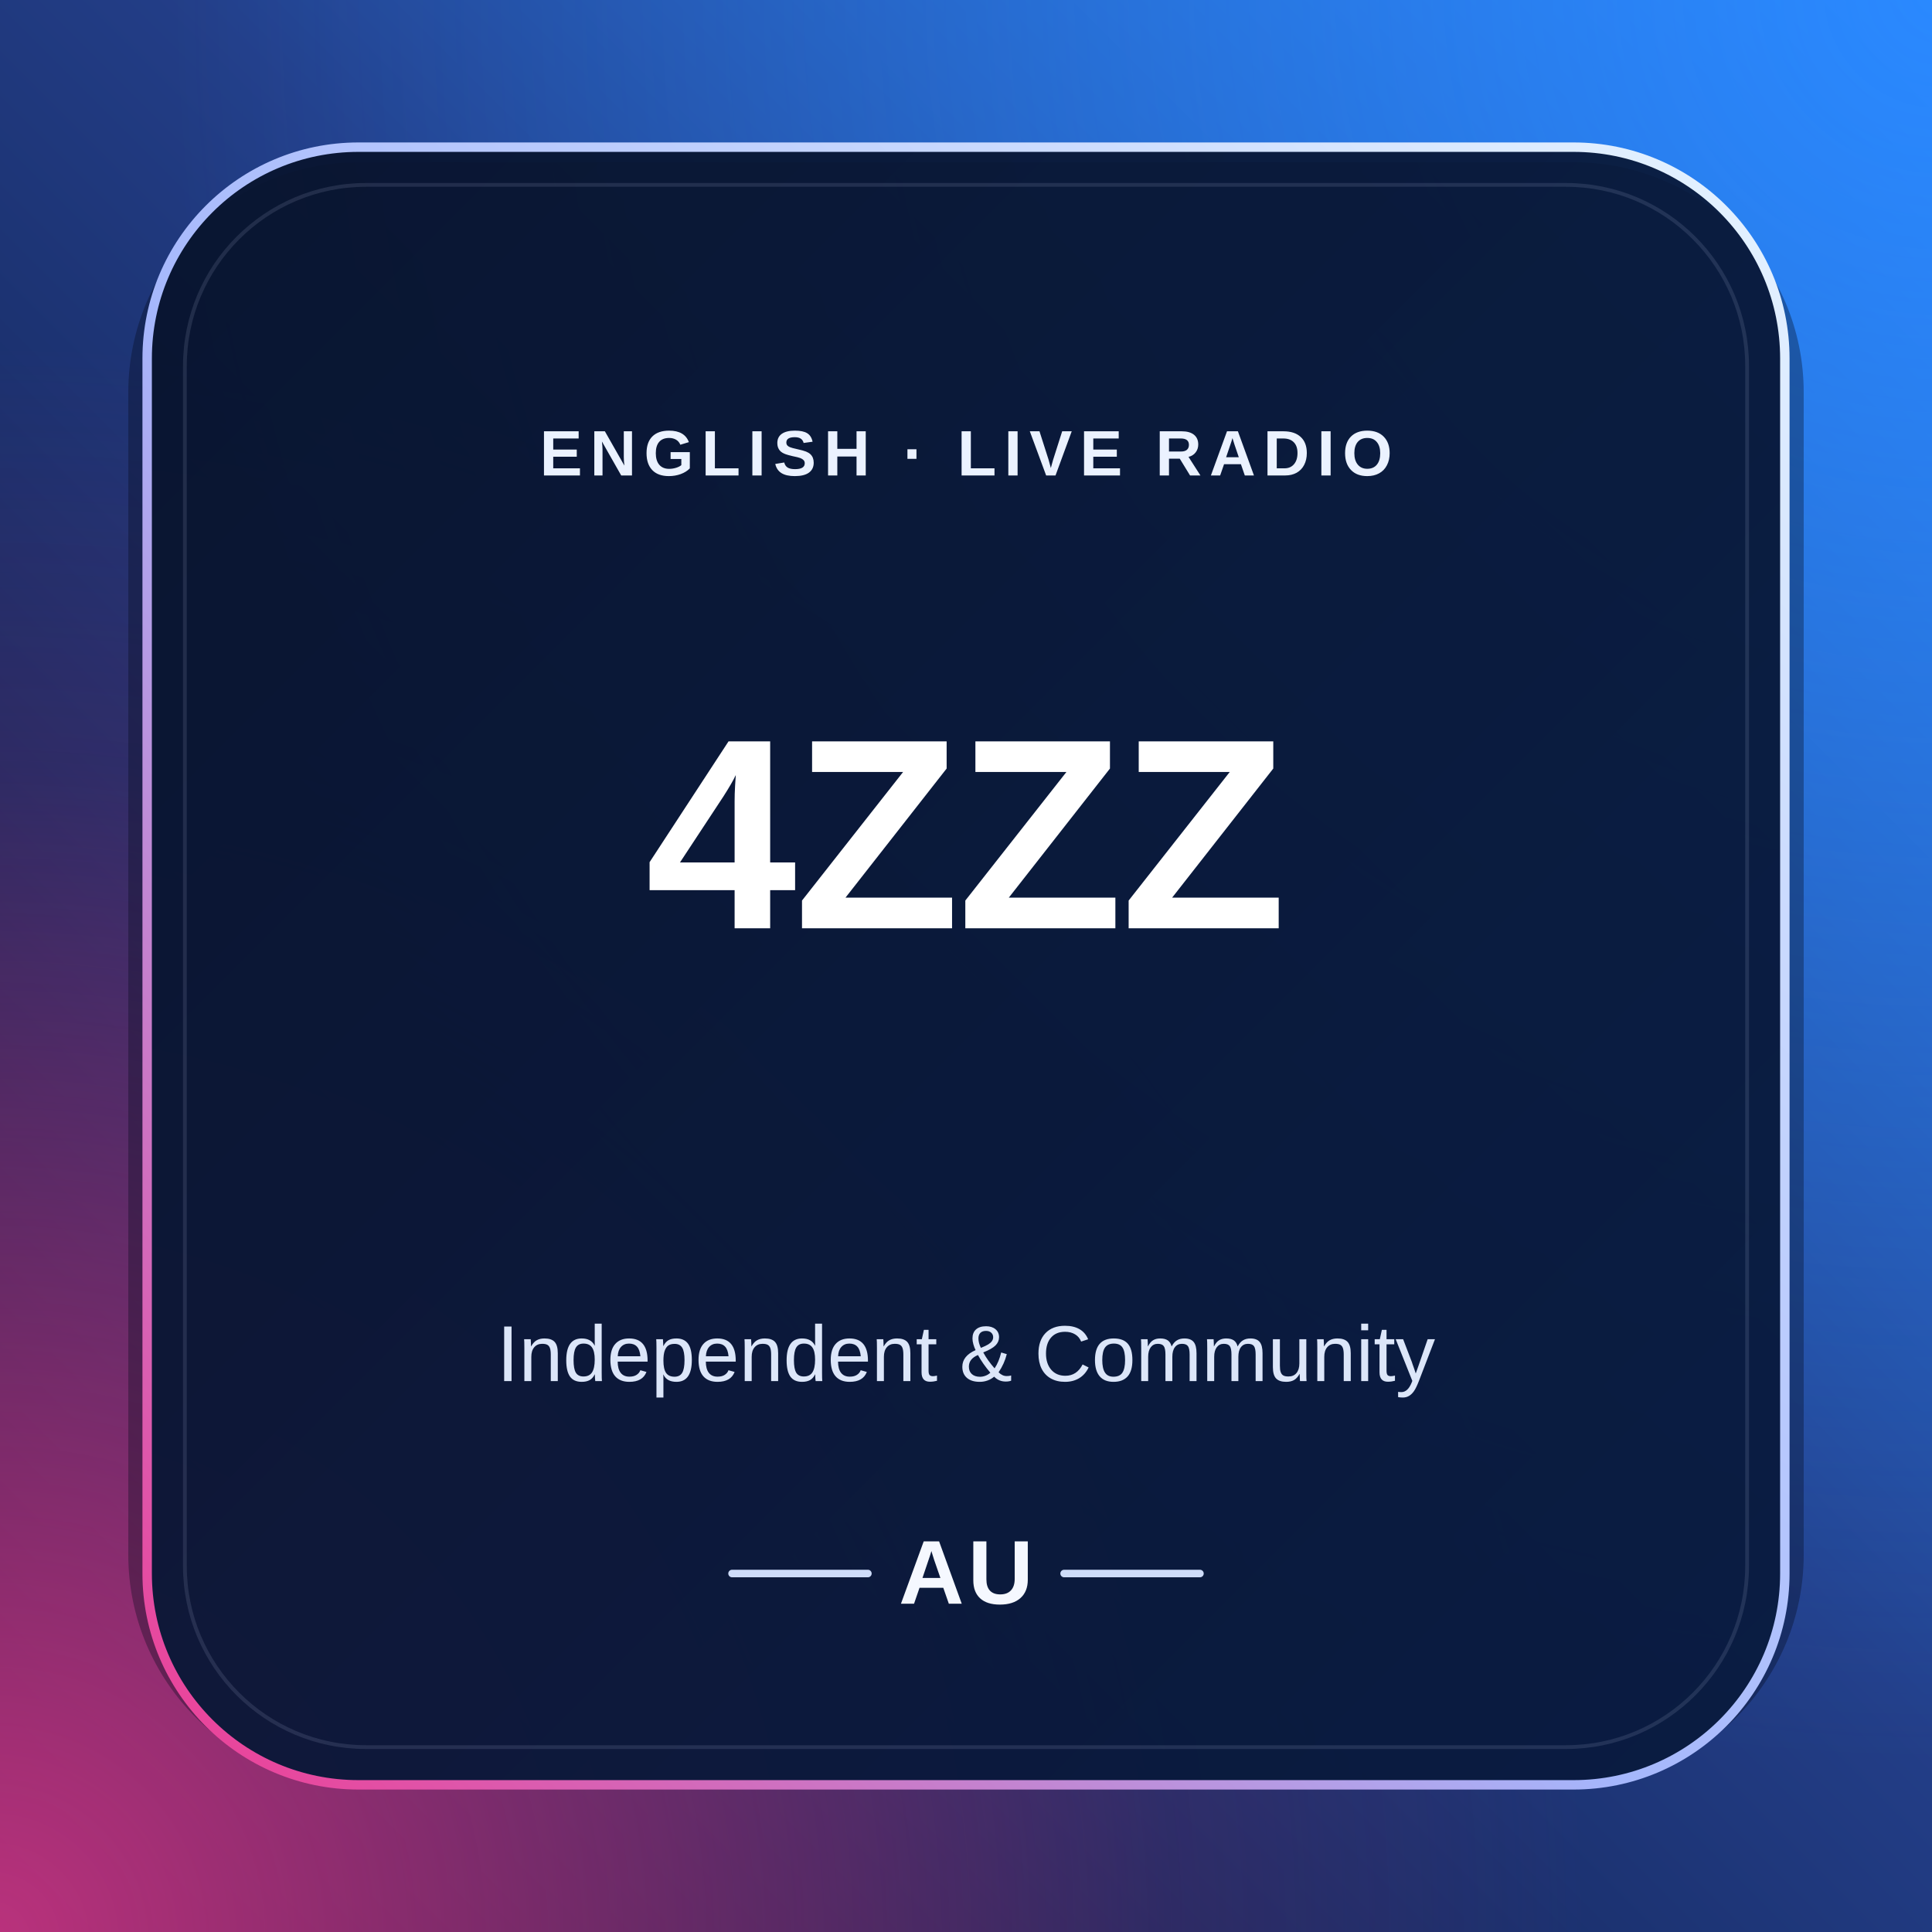
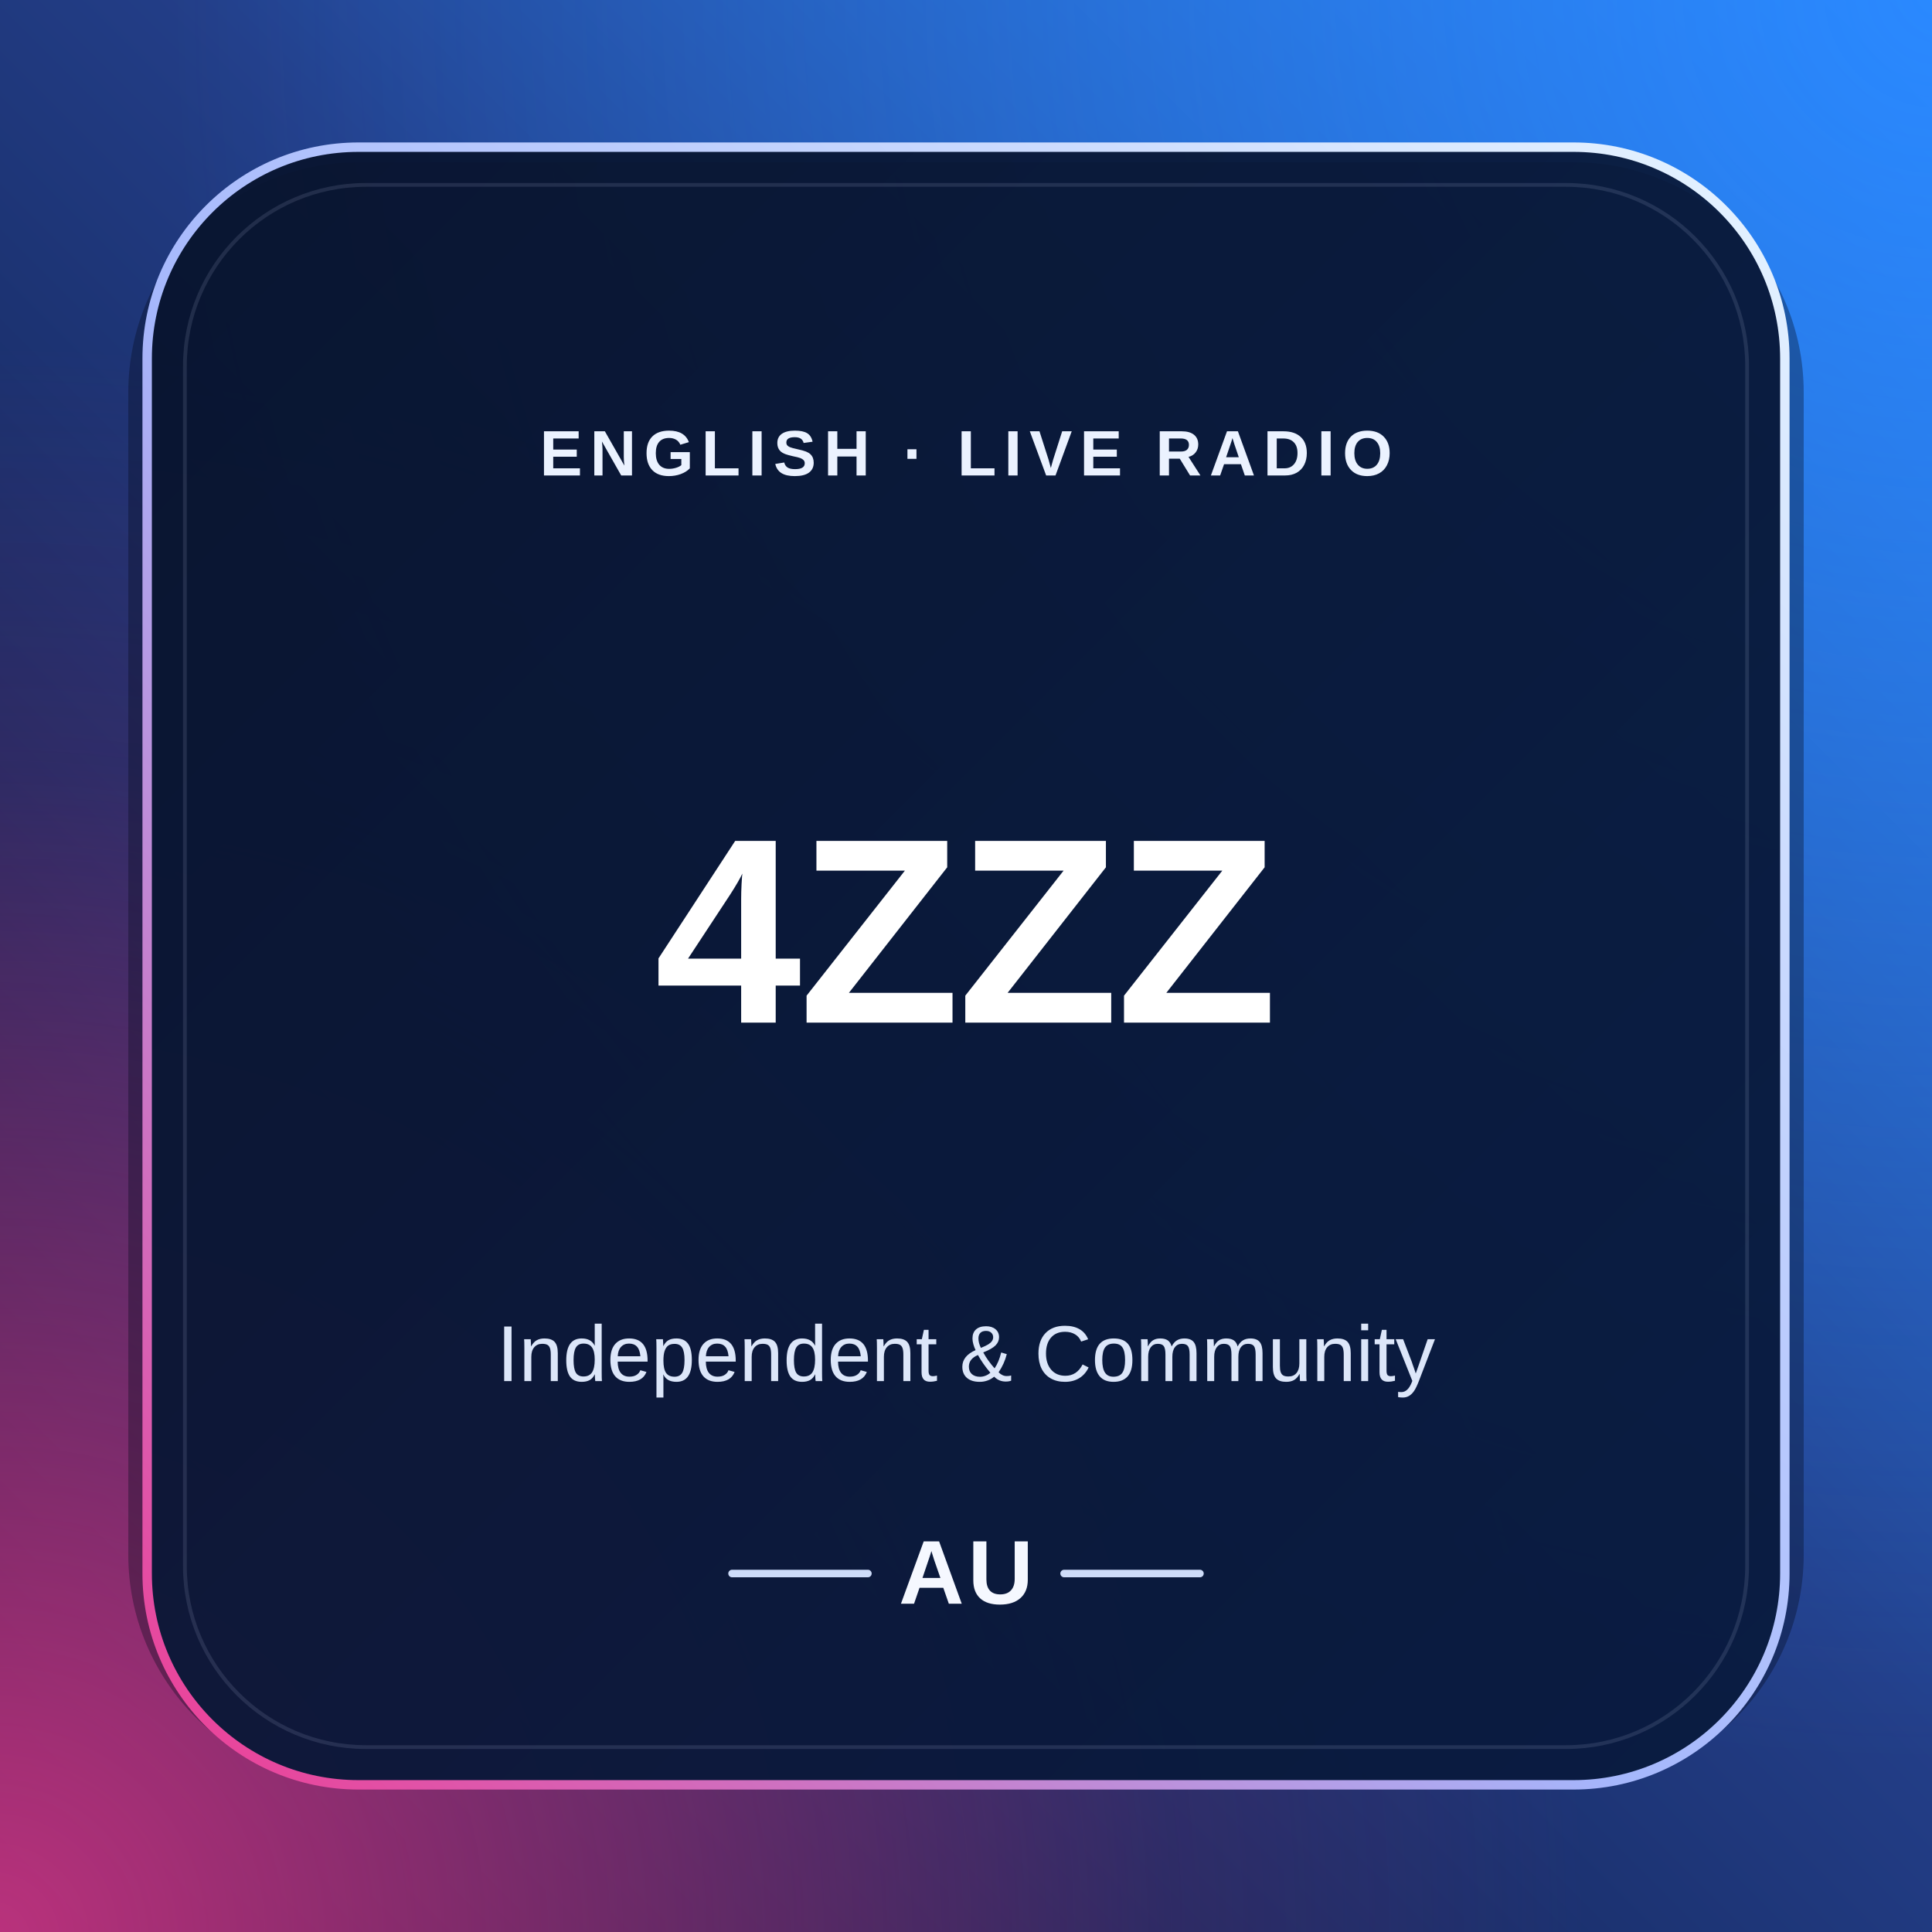
<svg xmlns="http://www.w3.org/2000/svg" width="1254" height="1254" viewBox="0 0 512 512" role="img" aria-label="4ZZZ radio cover">
  <defs>
    <linearGradient id="background" x1="0" y1="1" x2="1" y2="0">
      <stop offset="0" stop-color="#050e2a" />
      <stop offset=".55" stop-color="#233e88" />
      <stop offset="1" stop-color="#2a89ff" />
    </linearGradient>
    <radialGradient id="leftGlow" cx="0" cy="1" r=".82">
      <stop offset="0" stop-color="#ee3c94" stop-opacity=".78" />
      <stop offset=".74" stop-color="#ee3c94" stop-opacity=".11" />
      <stop offset="1" stop-color="#ee3c94" stop-opacity="0" />
    </radialGradient>
    <radialGradient id="rightGlow" cx="1" cy="0" r=".91">
      <stop offset="0" stop-color="#2a89ff" stop-opacity=".64" />
      <stop offset="1" stop-color="#2a89ff" stop-opacity="0" />
    </radialGradient>
    <linearGradient id="rim" x1="0" y1="1" x2="1" y2="0">
      <stop offset="0" stop-color="#ee3c94" />
      <stop offset=".45" stop-color="#a5b7fc" />
      <stop offset="1" stop-color="#e6f4ff" />
    </linearGradient>
    <linearGradient id="pane" x1="0" y1="0" x2="1" y2="1">
      <stop offset="0" stop-color="#09142e" stop-opacity=".94" />
      <stop offset="1" stop-color="#091b40" stop-opacity=".92" />
    </linearGradient>
  </defs>
  <rect width="512" height="512" fill="url(#background)" />
  <rect width="512" height="512" fill="url(#leftGlow)" />
  <rect width="512" height="512" fill="url(#rightGlow)" />
  <rect x="34" y="43" width="444" height="430" rx="61" fill="#040819" opacity=".34" />
  <rect x="39" y="39" width="434" height="434" rx="56" fill="url(#pane)" stroke="url(#rim)" stroke-width="2.5" />
  <rect x="49" y="49" width="414" height="414" rx="48" fill="none" stroke="#d0deff" stroke-opacity=".12" />
  <text x="256" y="126" text-anchor="middle" font-family="Arial,Helvetica,sans-serif" font-size="17" font-weight="700" letter-spacing="2.0" fill="#ebf2ff">ENGLISH · LIVE RADIO</text>
-   <text x="256" y="246" text-anchor="middle" font-family="Arial,Helvetica,sans-serif" font-size="72" font-weight="750" letter-spacing="-0.7" fill="#ffffff">4ZZZ</text>
+   <text x="256" y="271" text-anchor="middle" font-family="Arial,Helvetica,sans-serif" font-size="70" font-weight="750" letter-spacing="-0.7" fill="#ffffff">4ZZZ</text>
  <text x="256" y="366" text-anchor="middle" font-family="Arial,Helvetica,sans-serif" font-size="21" font-weight="400" fill="#dce6f9">Independent &amp; Community</text>
  <path d="M194 417H230 M282 417H318" fill="none" stroke="#cedcf9" stroke-width="2" stroke-linecap="round" />
  <text x="256" y="425" text-anchor="middle" font-family="Arial,Helvetica,sans-serif" font-size="24" font-weight="700" letter-spacing="1" fill="#f5f8ff">AU</text>
</svg>
